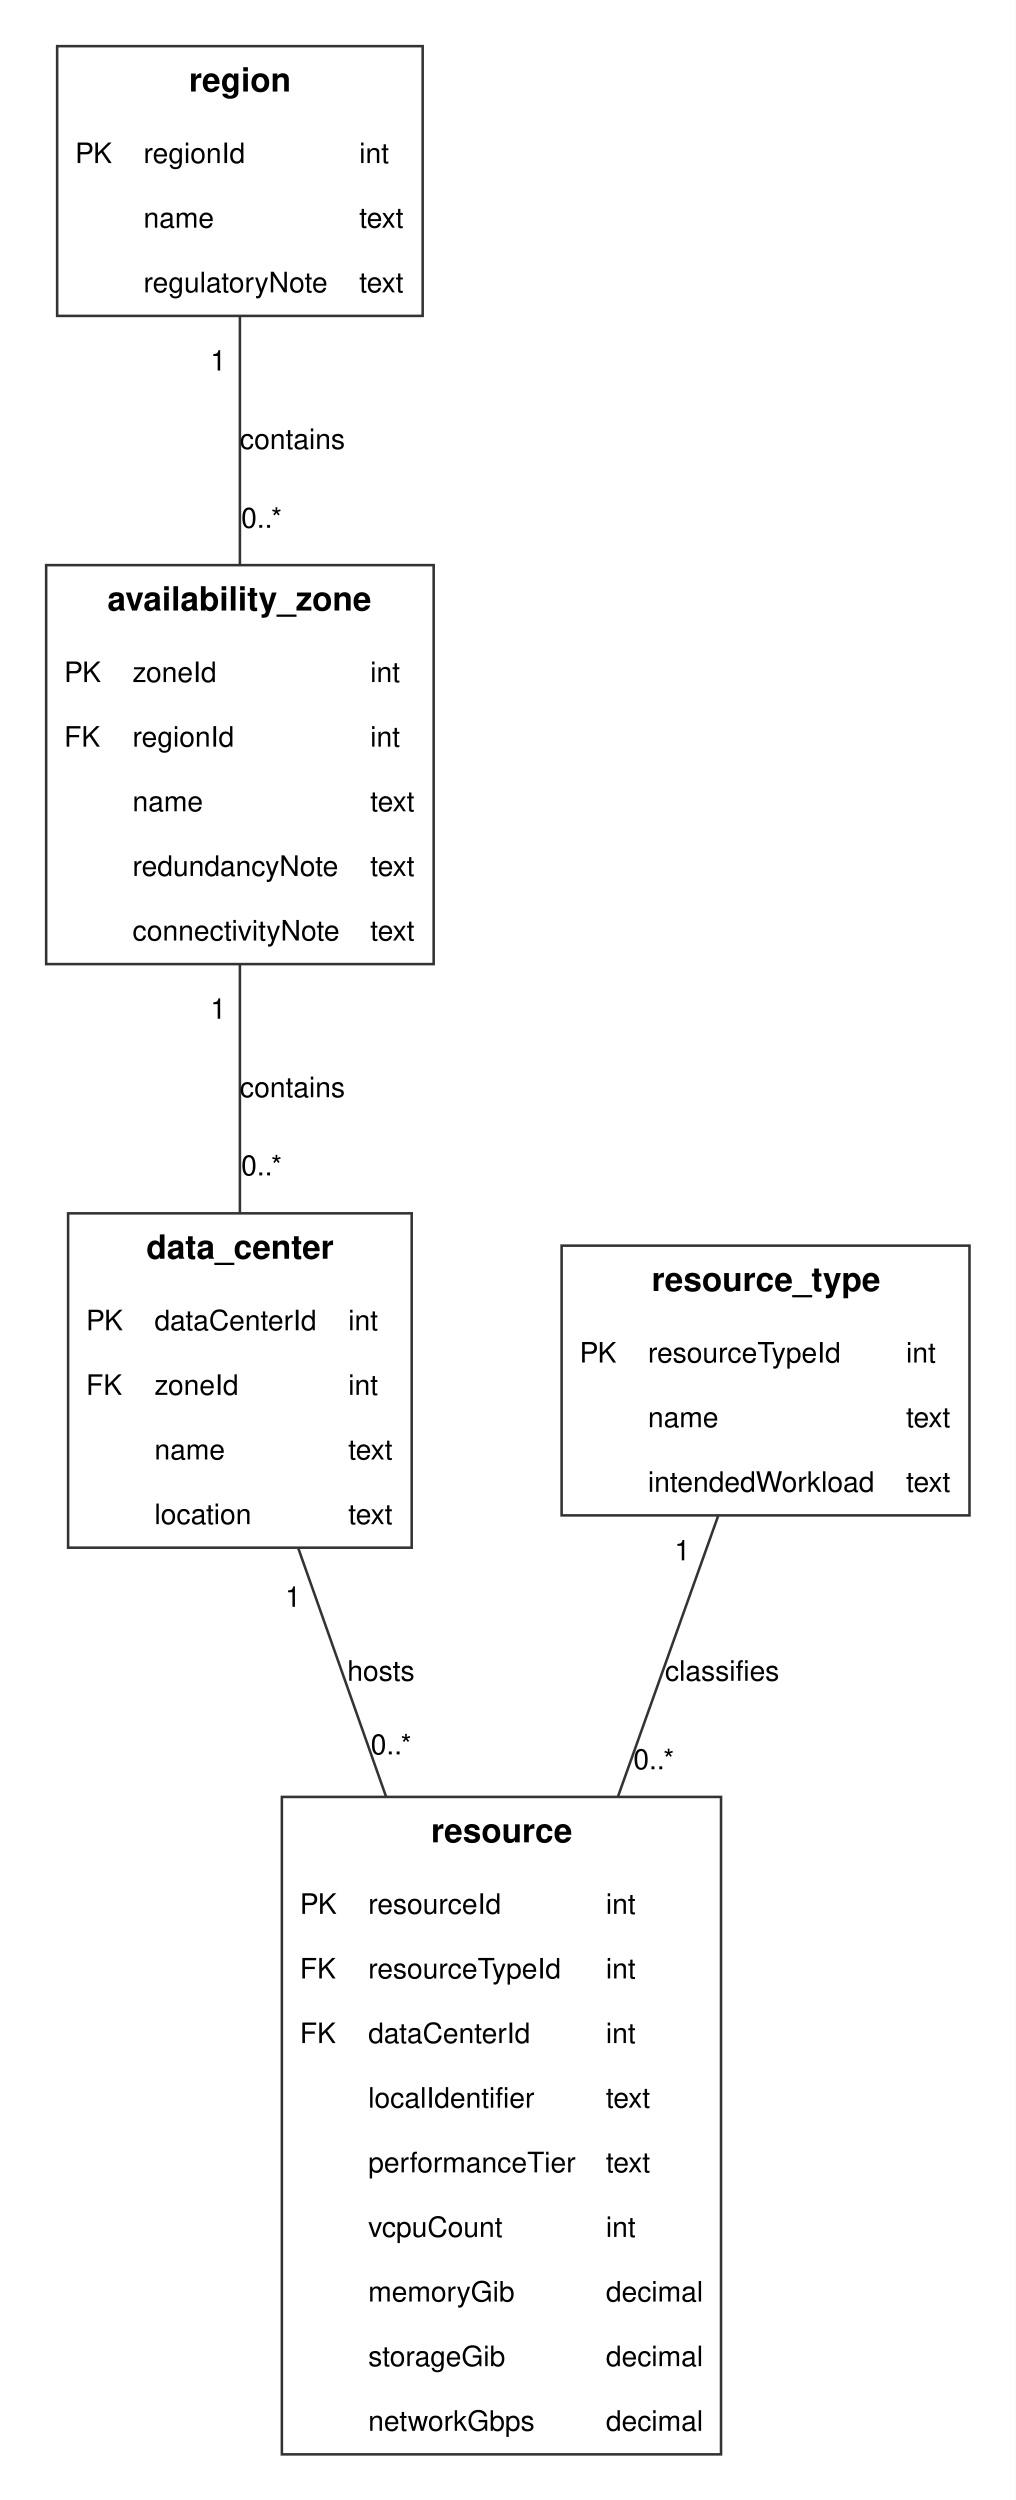
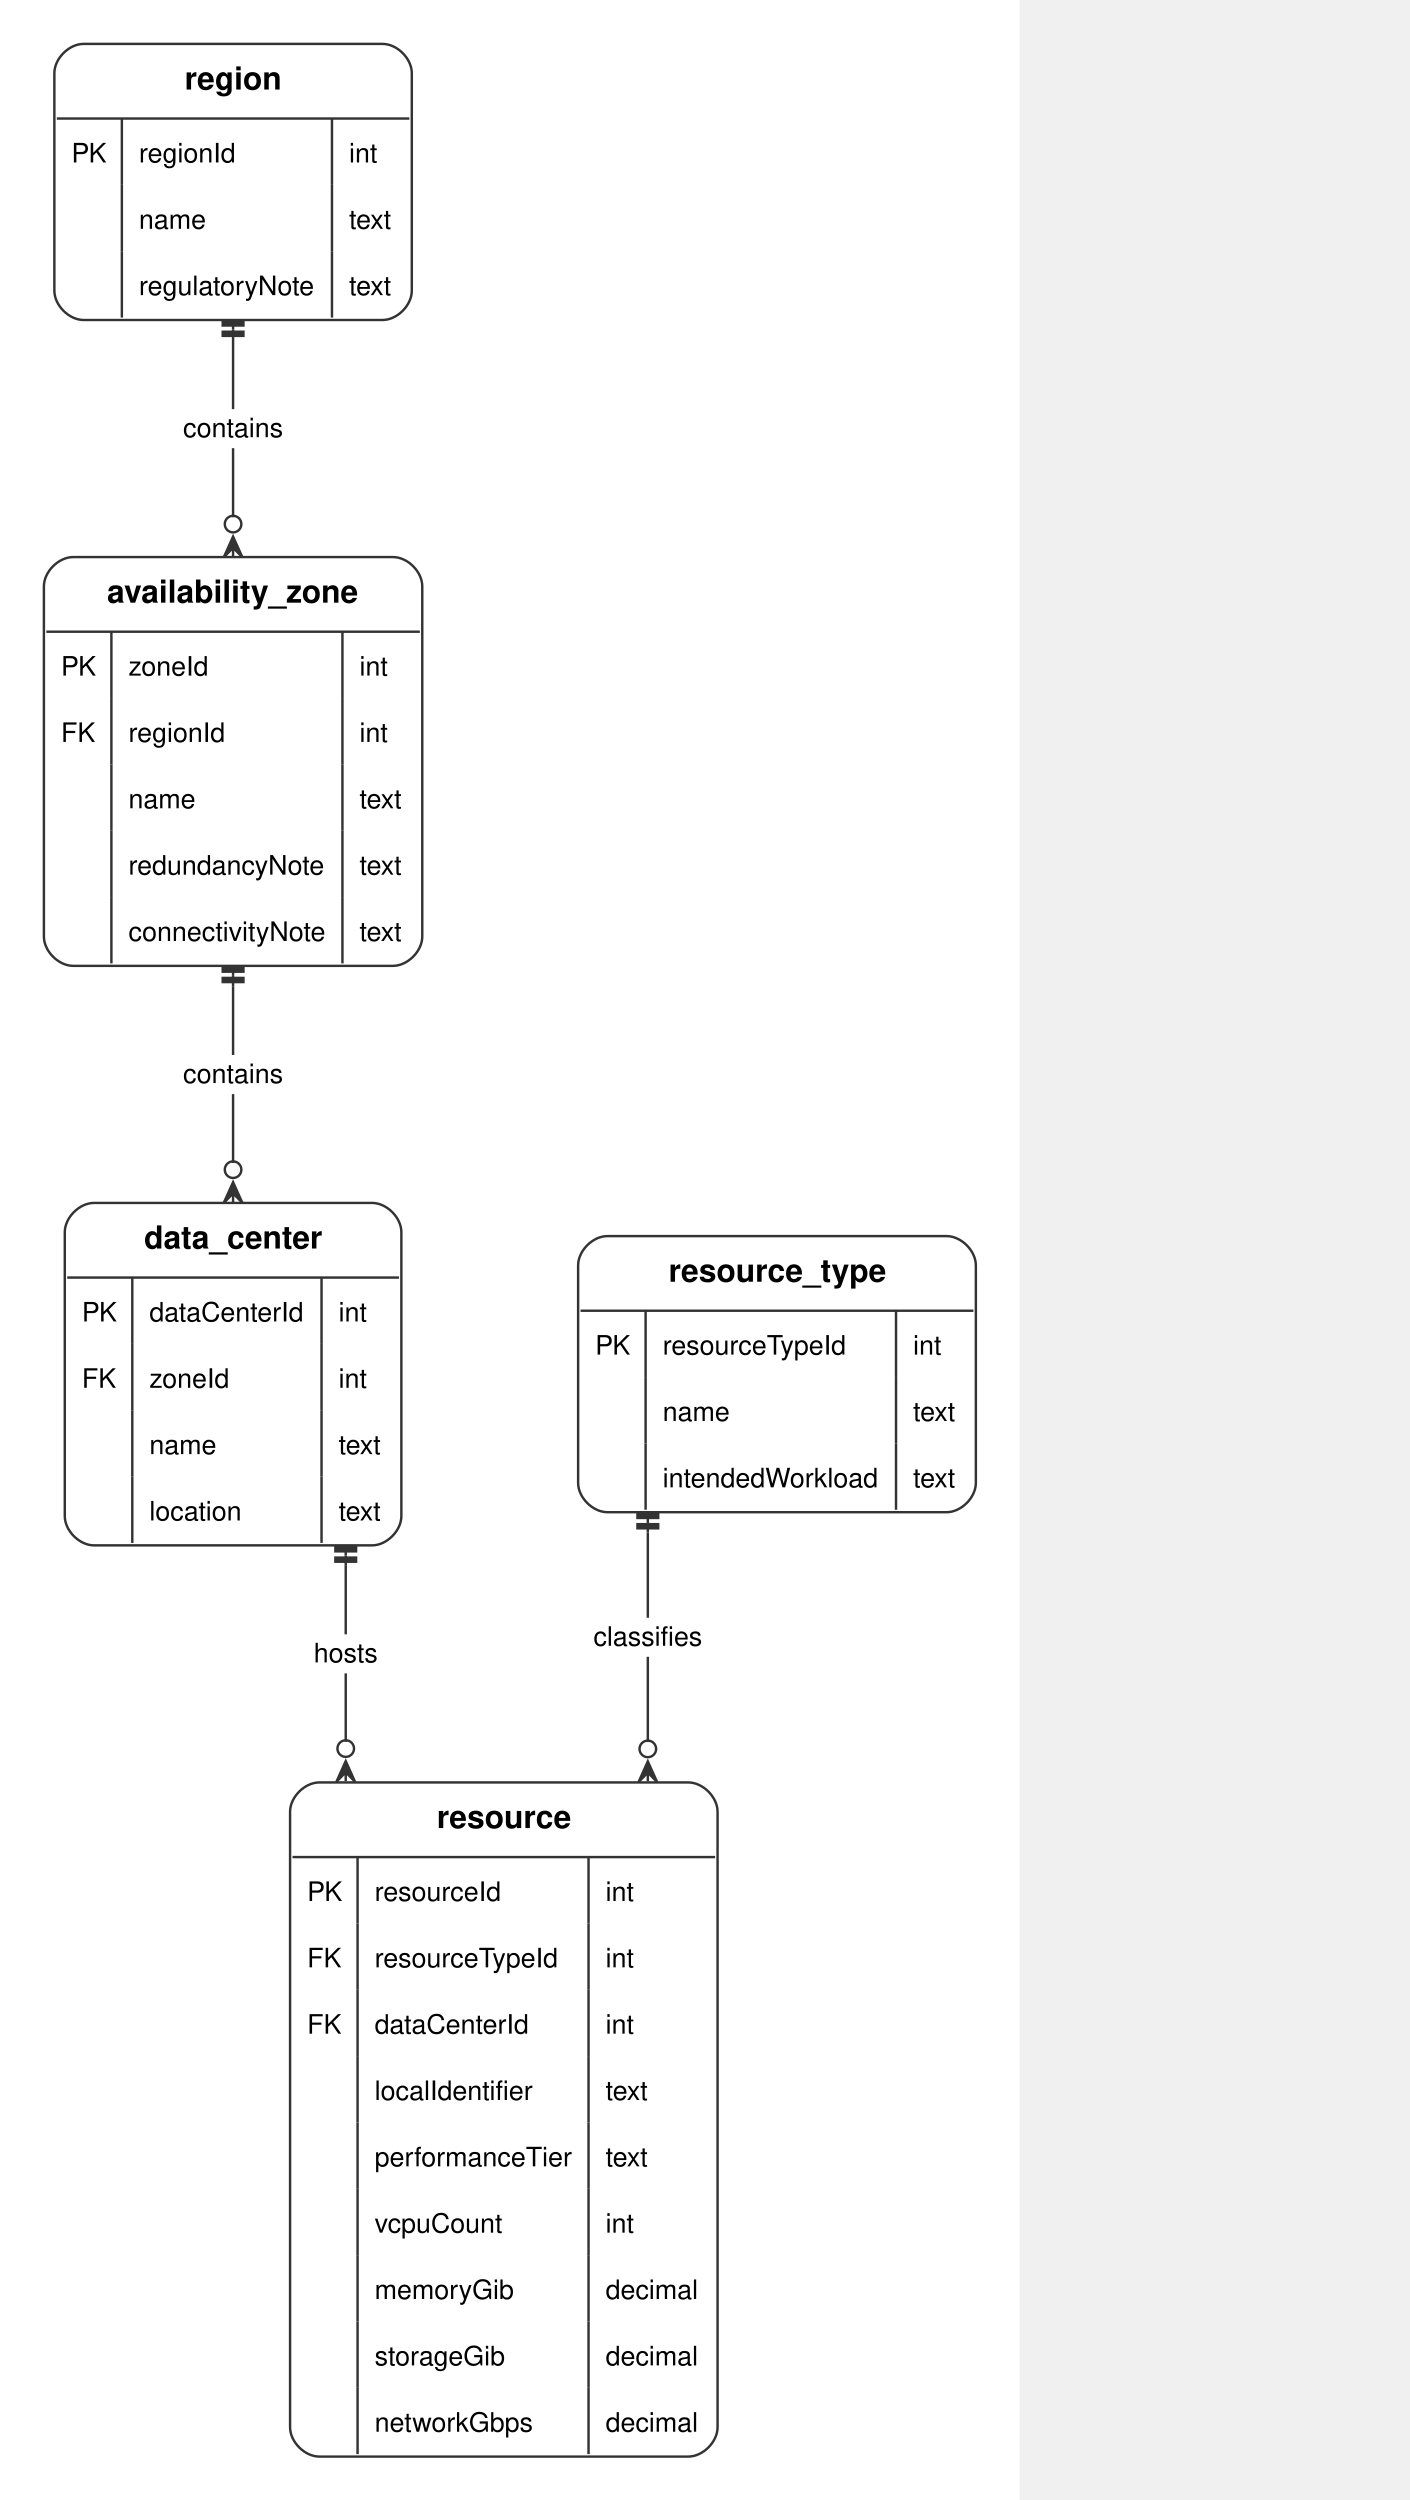
- <svg xmlns="http://www.w3.org/2000/svg" width="396pt" height="975pt" viewBox="0.00 0.00 396.00 975.00">
-   <g id="graph0" class="graph" transform="scale(1 1) rotate(0) translate(18 957.2)">
-     <polygon fill="white" stroke="none" points="-18,18 -18,-957.2 378.1,-957.2 378.1,18 -18,18" />
+ <svg xmlns="http://www.w3.org/2000/svg" width="578.0pt" height="1025pt" viewBox="0.0 0.0 578.0 1025.0">
+   <g id="graph0" class="graph" transform="scale(1 1) rotate(0) translate(18 1007.2)">
+     <polygon fill="white" stroke="none" points="-18,18 -18,-1007.2 400.1,-1007.2 400.1,18 -18,18" />
    <g id="edge1" class="edge">
-       <path fill="none" stroke="#333333" d="M75.56,-834.13C75.56,-805.26 75.56,-768.68 75.56,-736.52" />
-       <text xml:space="preserve" text-anchor="middle" x="96.05" y="-782.1" font-family="Helvetica,sans-Serif" font-size="11.00">contains</text>
-       <text xml:space="preserve" text-anchor="middle" x="84.02" y="-751.35" font-family="Helvetica,sans-Serif" font-size="11.00">0..*</text>
-       <text xml:space="preserve" text-anchor="middle" x="67.11" y="-812.7" font-family="Helvetica,sans-Serif" font-size="11.00">1</text>
+       <path fill="none" stroke="#333333" d="M77.56,-867.79C77.56,-867.79 77.56,-795.11 77.56,-795.11" />
+       <polygon fill="#333333" stroke="#333333" points="81.81,-875.44 73.31,-875.44 73.31,-873.74 81.81,-873.74 81.81,-875.44" />
+       <polyline fill="none" stroke="#333333" points="77.56,-876.29 77.56,-872.04" />
+       <polygon fill="#333333" stroke="#333333" points="81.81,-871.19 73.31,-871.19 73.31,-869.49 81.81,-869.49 81.81,-871.19" />
+       <polyline fill="none" stroke="#333333" points="77.56,-872.04 77.56,-867.79" />
+       <polygon fill="#333333" stroke="#333333" points="77.56,-787.2 81.39,-778.7 77.56,-782.61 77.56,-779.03 77.56,-779.03 77.56,-779.03 77.56,-782.61 73.74,-778.7 77.56,-787.2" />
+       <ellipse fill="none" stroke="#333333" cx="77.56" cy="-792.32" rx="3.4" ry="3.4" />
    </g>
    <g id="edge2" class="edge">
-       <path fill="none" stroke="#333333" d="M75.56,-581.32C75.56,-549.9 75.56,-513.96 75.56,-483.96" />
-       <text xml:space="preserve" text-anchor="middle" x="96.05" y="-529.3" font-family="Helvetica,sans-Serif" font-size="11.00">contains</text>
-       <text xml:space="preserve" text-anchor="middle" x="84.02" y="-498.79" font-family="Helvetica,sans-Serif" font-size="11.00">0..*</text>
-       <text xml:space="preserve" text-anchor="middle" x="67.11" y="-559.89" font-family="Helvetica,sans-Serif" font-size="11.00">1</text>
+       <path fill="none" stroke="#333333" d="M77.56,-602.85C77.56,-602.85 77.56,-530.42 77.56,-530.42" />
+       <polygon fill="#333333" stroke="#333333" points="81.81,-610.5 73.31,-610.5 73.31,-608.8 81.81,-608.8 81.81,-610.5" />
+       <polyline fill="none" stroke="#333333" points="77.56,-611.35 77.56,-607.1" />
+       <polygon fill="#333333" stroke="#333333" points="81.81,-606.25 73.31,-606.25 73.31,-604.55 81.81,-604.55 81.81,-606.25" />
+       <polyline fill="none" stroke="#333333" points="77.56,-607.1 77.56,-602.85" />
+       <polygon fill="#333333" stroke="#333333" points="77.56,-522.51 81.39,-514.01 77.56,-517.92 77.56,-514.34 77.56,-514.34 77.56,-514.34 77.56,-517.92 73.74,-514.01 77.56,-522.51" />
+       <ellipse fill="none" stroke="#333333" cx="77.56" cy="-527.63" rx="3.4" ry="3.4" />
    </g>
    <g id="edge4" class="edge">
-       <path fill="none" stroke="#333333" d="M98.2,-353.75C108.35,-325.02 120.71,-290.07 132.61,-256.38" />
-       <text xml:space="preserve" text-anchor="middle" x="130.57" y="-301.7" font-family="Helvetica,sans-Serif" font-size="11.00">hosts</text>
-       <text xml:space="preserve" text-anchor="middle" x="134.54" y="-272.99" font-family="Helvetica,sans-Serif" font-size="11.00">0..*</text>
-       <text xml:space="preserve" text-anchor="middle" x="96.27" y="-330.54" font-family="Helvetica,sans-Serif" font-size="11.00">1</text>
+       <path fill="none" stroke="#333333" d="M123.75,-365.19C123.75,-365.19 123.75,-293.07 123.75,-293.07" />
+       <polygon fill="#333333" stroke="#333333" points="128,-372.84 119.5,-372.84 119.5,-371.14 128,-371.14 128,-372.84" />
+       <polyline fill="none" stroke="#333333" points="123.75,-373.69 123.75,-369.44" />
+       <polygon fill="#333333" stroke="#333333" points="128,-368.59 119.5,-368.59 119.5,-366.89 128,-366.89 128,-368.59" />
+       <polyline fill="none" stroke="#333333" points="123.75,-369.44 123.75,-365.19" />
+       <polygon fill="#333333" stroke="#333333" points="123.75,-285.16 127.57,-276.66 123.75,-280.57 123.75,-276.99 123.75,-276.99 123.75,-276.99 123.75,-280.57 119.92,-276.66 123.75,-285.16" />
+       <ellipse fill="none" stroke="#333333" cx="123.75" cy="-290.28" rx="3.4" ry="3.4" />
    </g>
    <g id="edge3" class="edge">
-       <path fill="none" stroke="#333333" d="M262.15,-366.2C251.18,-335.48 236.75,-295.03 222.91,-256.27" />
-       <text xml:space="preserve" text-anchor="middle" x="263.63" y="-301.7" font-family="Helvetica,sans-Serif" font-size="11.00">classifies</text>
-       <text xml:space="preserve" text-anchor="middle" x="236.97" y="-267.2" font-family="Helvetica,sans-Serif" font-size="11.00">0..*</text>
-       <text xml:space="preserve" text-anchor="middle" x="248.1" y="-348.67" font-family="Helvetica,sans-Serif" font-size="11.00">1</text>
+       <path fill="none" stroke="#333333" d="M247.61,-378.89C247.61,-378.89 247.61,-292.94 247.61,-292.94" />
+       <polygon fill="#333333" stroke="#333333" points="251.86,-386.54 243.36,-386.54 243.36,-384.84 251.86,-384.84 251.86,-386.54" />
+       <polyline fill="none" stroke="#333333" points="247.61,-387.39 247.61,-383.14" />
+       <polygon fill="#333333" stroke="#333333" points="251.86,-382.29 243.36,-382.29 243.36,-380.59 251.86,-380.59 251.86,-382.29" />
+       <polyline fill="none" stroke="#333333" points="247.61,-383.14 247.61,-378.89" />
+       <polygon fill="#333333" stroke="#333333" points="247.61,-285.03 251.44,-276.53 247.61,-280.45 247.61,-276.87 247.61,-276.87 247.61,-276.87 247.61,-280.45 243.79,-276.53 247.61,-285.03" />
+       <ellipse fill="none" stroke="#333333" cx="247.61" cy="-290.15" rx="3.4" ry="3.4" />
    </g>
    <g id="node1" class="node">
-       <polygon fill="#ffffff" stroke="none" points="5.29,-910.6 5.29,-938.2 145.84,-938.2 145.84,-910.6 5.29,-910.6" />
-       <text xml:space="preserve" text-anchor="start" x="55.7" y="-921.5" font-family="Helvetica,sans-Serif" font-weight="bold" font-size="13.00">region</text>
-       <text xml:space="preserve" text-anchor="start" x="11.29" y="-893.6" font-family="Helvetica,sans-Serif" font-size="11.00">PK</text>
-       <text xml:space="preserve" text-anchor="start" x="37.96" y="-893.6" font-family="Helvetica,sans-Serif" font-size="11.00">regionId</text>
-       <text xml:space="preserve" text-anchor="start" x="122.11" y="-893.6" font-family="Helvetica,sans-Serif" font-size="11.00">int</text>
-       <text xml:space="preserve" text-anchor="start" x="11.29" y="-868.4" font-family="Helvetica,sans-Serif" font-size="11.00"> </text>
-       <text xml:space="preserve" text-anchor="start" x="37.96" y="-868.4" font-family="Helvetica,sans-Serif" font-size="11.00">name</text>
-       <text xml:space="preserve" text-anchor="start" x="122.11" y="-868.4" font-family="Helvetica,sans-Serif" font-size="11.00">text</text>
-       <text xml:space="preserve" text-anchor="start" x="11.29" y="-843.2" font-family="Helvetica,sans-Serif" font-size="11.00"> </text>
-       <text xml:space="preserve" text-anchor="start" x="37.96" y="-843.2" font-family="Helvetica,sans-Serif" font-size="11.00">regulatoryNote</text>
-       <text xml:space="preserve" text-anchor="start" x="122.11" y="-843.2" font-family="Helvetica,sans-Serif" font-size="11.00">text</text>
-       <polygon fill="none" stroke="#333333" points="4.29,-834 4.29,-939.2 146.84,-939.2 146.84,-834 4.29,-834" />
+       <polygon fill="#ffffff" stroke="none" points="5.29,-958.6 5.29,-988.2 149.84,-988.2 149.84,-958.6 5.29,-958.6" />
+       <polyline fill="none" stroke="#333333" points="5.29,-958.6 149.84,-958.6" />
+       <text xml:space="preserve" text-anchor="start" x="57.7" y="-970.5" font-family="Helvetica,sans-Serif" font-weight="bold" font-size="13.00">region</text>
+       <text xml:space="preserve" text-anchor="start" x="11.29" y="-940.6" font-family="Helvetica,sans-Serif" font-size="11.00">PK</text>
+       <polyline fill="none" stroke="#333333" points="31.96,-958.6 31.96,-931.4" />
+       <text xml:space="preserve" text-anchor="start" x="38.96" y="-940.6" font-family="Helvetica,sans-Serif" font-size="11.00">regionId</text>
+       <polyline fill="none" stroke="#333333" points="118.11,-958.6 118.11,-931.4" />
+       <text xml:space="preserve" text-anchor="start" x="125.11" y="-940.6" font-family="Helvetica,sans-Serif" font-size="11.00">int</text>
+       <text xml:space="preserve" text-anchor="start" x="11.29" y="-913.4" font-family="Helvetica,sans-Serif" font-size="11.00"> </text>
+       <polyline fill="none" stroke="#333333" points="31.96,-931.4 31.96,-904.2" />
+       <text xml:space="preserve" text-anchor="start" x="38.96" y="-913.4" font-family="Helvetica,sans-Serif" font-size="11.00">name</text>
+       <polyline fill="none" stroke="#333333" points="118.11,-931.4 118.11,-904.2" />
+       <text xml:space="preserve" text-anchor="start" x="125.11" y="-913.4" font-family="Helvetica,sans-Serif" font-size="11.00">text</text>
+       <text xml:space="preserve" text-anchor="start" x="11.29" y="-886.2" font-family="Helvetica,sans-Serif" font-size="11.00"> </text>
+       <polyline fill="none" stroke="#333333" points="31.96,-904.2 31.96,-877" />
+       <text xml:space="preserve" text-anchor="start" x="38.96" y="-886.2" font-family="Helvetica,sans-Serif" font-size="11.00">regulatoryNote</text>
+       <polyline fill="none" stroke="#333333" points="118.11,-904.2 118.11,-877" />
+       <text xml:space="preserve" text-anchor="start" x="125.11" y="-886.2" font-family="Helvetica,sans-Serif" font-size="11.00">text</text>
+       <path fill="none" stroke="#333333" d="M16.29,-876C16.29,-876 138.84,-876 138.84,-876 144.84,-876 150.84,-882 150.84,-888 150.84,-888 150.84,-977.2 150.84,-977.2 150.84,-983.2 144.84,-989.2 138.84,-989.2 138.84,-989.2 16.29,-989.2 16.29,-989.2 10.29,-989.2 4.29,-983.2 4.29,-977.2 4.29,-977.2 4.29,-888 4.29,-888 4.29,-882 10.29,-876 16.29,-876" />
    </g>
    <g id="node2" class="node">
-       <polygon fill="#ffffff" stroke="none" points="1,-708.2 1,-735.8 150.13,-735.8 150.13,-708.2 1,-708.2" />
-       <text xml:space="preserve" text-anchor="start" x="23.9" y="-719.1" font-family="Helvetica,sans-Serif" font-weight="bold" font-size="13.00">availability_zone</text>
-       <text xml:space="preserve" text-anchor="start" x="7" y="-691.2" font-family="Helvetica,sans-Serif" font-size="11.00">PK</text>
-       <text xml:space="preserve" text-anchor="start" x="33.67" y="-691.2" font-family="Helvetica,sans-Serif" font-size="11.00">zoneId</text>
-       <text xml:space="preserve" text-anchor="start" x="126.4" y="-691.2" font-family="Helvetica,sans-Serif" font-size="11.00">int</text>
-       <text xml:space="preserve" text-anchor="start" x="7" y="-666" font-family="Helvetica,sans-Serif" font-size="11.00">FK</text>
-       <text xml:space="preserve" text-anchor="start" x="33.67" y="-666" font-family="Helvetica,sans-Serif" font-size="11.00">regionId</text>
-       <text xml:space="preserve" text-anchor="start" x="126.4" y="-666" font-family="Helvetica,sans-Serif" font-size="11.00">int</text>
-       <text xml:space="preserve" text-anchor="start" x="7" y="-640.8" font-family="Helvetica,sans-Serif" font-size="11.00"> </text>
-       <text xml:space="preserve" text-anchor="start" x="33.67" y="-640.8" font-family="Helvetica,sans-Serif" font-size="11.00">name</text>
-       <text xml:space="preserve" text-anchor="start" x="126.4" y="-640.8" font-family="Helvetica,sans-Serif" font-size="11.00">text</text>
-       <text xml:space="preserve" text-anchor="start" x="7" y="-615.6" font-family="Helvetica,sans-Serif" font-size="11.00"> </text>
-       <text xml:space="preserve" text-anchor="start" x="33.67" y="-615.6" font-family="Helvetica,sans-Serif" font-size="11.00">redundancyNote</text>
-       <text xml:space="preserve" text-anchor="start" x="126.4" y="-615.6" font-family="Helvetica,sans-Serif" font-size="11.00">text</text>
-       <text xml:space="preserve" text-anchor="start" x="7" y="-590.4" font-family="Helvetica,sans-Serif" font-size="11.00"> </text>
-       <text xml:space="preserve" text-anchor="start" x="33.67" y="-590.4" font-family="Helvetica,sans-Serif" font-size="11.00">connectivityNote</text>
-       <text xml:space="preserve" text-anchor="start" x="126.4" y="-590.4" font-family="Helvetica,sans-Serif" font-size="11.00">text</text>
-       <polygon fill="none" stroke="#333333" points="0,-581.2 0,-736.8 151.13,-736.8 151.13,-581.2 0,-581.2" />
+       <polygon fill="#ffffff" stroke="none" points="1,-748.2 1,-777.8 154.13,-777.8 154.13,-748.2 1,-748.2" />
+       <polyline fill="none" stroke="#333333" points="1,-748.2 154.13,-748.2" />
+       <text xml:space="preserve" text-anchor="start" x="25.9" y="-760.1" font-family="Helvetica,sans-Serif" font-weight="bold" font-size="13.00">availability_zone</text>
+       <text xml:space="preserve" text-anchor="start" x="7" y="-730.2" font-family="Helvetica,sans-Serif" font-size="11.00">PK</text>
+       <polyline fill="none" stroke="#333333" points="27.67,-748.2 27.67,-721" />
+       <text xml:space="preserve" text-anchor="start" x="34.67" y="-730.2" font-family="Helvetica,sans-Serif" font-size="11.00">zoneId</text>
+       <polyline fill="none" stroke="#333333" points="122.4,-748.2 122.4,-721" />
+       <text xml:space="preserve" text-anchor="start" x="129.4" y="-730.2" font-family="Helvetica,sans-Serif" font-size="11.00">int</text>
+       <text xml:space="preserve" text-anchor="start" x="7" y="-703" font-family="Helvetica,sans-Serif" font-size="11.00">FK</text>
+       <polyline fill="none" stroke="#333333" points="27.67,-721 27.67,-693.8" />
+       <text xml:space="preserve" text-anchor="start" x="34.67" y="-703" font-family="Helvetica,sans-Serif" font-size="11.00">regionId</text>
+       <polyline fill="none" stroke="#333333" points="122.4,-721 122.4,-693.8" />
+       <text xml:space="preserve" text-anchor="start" x="129.4" y="-703" font-family="Helvetica,sans-Serif" font-size="11.00">int</text>
+       <text xml:space="preserve" text-anchor="start" x="7" y="-675.8" font-family="Helvetica,sans-Serif" font-size="11.00"> </text>
+       <polyline fill="none" stroke="#333333" points="27.67,-693.8 27.67,-666.6" />
+       <text xml:space="preserve" text-anchor="start" x="34.67" y="-675.8" font-family="Helvetica,sans-Serif" font-size="11.00">name</text>
+       <polyline fill="none" stroke="#333333" points="122.4,-693.8 122.4,-666.6" />
+       <text xml:space="preserve" text-anchor="start" x="129.4" y="-675.8" font-family="Helvetica,sans-Serif" font-size="11.00">text</text>
+       <text xml:space="preserve" text-anchor="start" x="7" y="-648.6" font-family="Helvetica,sans-Serif" font-size="11.00"> </text>
+       <polyline fill="none" stroke="#333333" points="27.67,-666.6 27.67,-639.4" />
+       <text xml:space="preserve" text-anchor="start" x="34.67" y="-648.6" font-family="Helvetica,sans-Serif" font-size="11.00">redundancyNote</text>
+       <polyline fill="none" stroke="#333333" points="122.4,-666.6 122.4,-639.4" />
+       <text xml:space="preserve" text-anchor="start" x="129.4" y="-648.6" font-family="Helvetica,sans-Serif" font-size="11.00">text</text>
+       <text xml:space="preserve" text-anchor="start" x="7" y="-621.4" font-family="Helvetica,sans-Serif" font-size="11.00"> </text>
+       <polyline fill="none" stroke="#333333" points="27.67,-639.4 27.67,-612.2" />
+       <text xml:space="preserve" text-anchor="start" x="34.67" y="-621.4" font-family="Helvetica,sans-Serif" font-size="11.00">connectivityNote</text>
+       <polyline fill="none" stroke="#333333" points="122.4,-639.4 122.4,-612.2" />
+       <text xml:space="preserve" text-anchor="start" x="129.4" y="-621.4" font-family="Helvetica,sans-Serif" font-size="11.00">text</text>
+       <path fill="none" stroke="#333333" d="M12,-611.2C12,-611.2 143.13,-611.2 143.13,-611.2 149.13,-611.2 155.13,-617.2 155.13,-623.2 155.13,-623.2 155.13,-766.8 155.13,-766.8 155.13,-772.8 149.13,-778.8 143.13,-778.8 143.13,-778.8 12,-778.8 12,-778.8 6,-778.8 0,-772.8 0,-766.8 0,-766.8 0,-623.2 0,-623.2 0,-617.2 6,-611.2 12,-611.2" />
    </g>
    <g id="node3" class="node">
-       <polygon fill="#ffffff" stroke="none" points="9.56,-455.4 9.56,-483 141.56,-483 141.56,-455.4 9.56,-455.4" />
-       <text xml:space="preserve" text-anchor="start" x="39.07" y="-466.3" font-family="Helvetica,sans-Serif" font-weight="bold" font-size="13.00">data_center</text>
-       <text xml:space="preserve" text-anchor="start" x="15.56" y="-438.4" font-family="Helvetica,sans-Serif" font-size="11.00">PK</text>
-       <text xml:space="preserve" text-anchor="start" x="42.24" y="-438.4" font-family="Helvetica,sans-Serif" font-size="11.00">dataCenterId</text>
-       <text xml:space="preserve" text-anchor="start" x="117.83" y="-438.4" font-family="Helvetica,sans-Serif" font-size="11.00">int</text>
-       <text xml:space="preserve" text-anchor="start" x="15.56" y="-413.2" font-family="Helvetica,sans-Serif" font-size="11.00">FK</text>
-       <text xml:space="preserve" text-anchor="start" x="42.24" y="-413.2" font-family="Helvetica,sans-Serif" font-size="11.00">zoneId</text>
-       <text xml:space="preserve" text-anchor="start" x="117.83" y="-413.2" font-family="Helvetica,sans-Serif" font-size="11.00">int</text>
-       <text xml:space="preserve" text-anchor="start" x="15.56" y="-388" font-family="Helvetica,sans-Serif" font-size="11.00"> </text>
-       <text xml:space="preserve" text-anchor="start" x="42.24" y="-388" font-family="Helvetica,sans-Serif" font-size="11.00">name</text>
-       <text xml:space="preserve" text-anchor="start" x="117.83" y="-388" font-family="Helvetica,sans-Serif" font-size="11.00">text</text>
-       <text xml:space="preserve" text-anchor="start" x="15.56" y="-362.8" font-family="Helvetica,sans-Serif" font-size="11.00"> </text>
-       <text xml:space="preserve" text-anchor="start" x="42.24" y="-362.8" font-family="Helvetica,sans-Serif" font-size="11.00">location</text>
-       <text xml:space="preserve" text-anchor="start" x="117.83" y="-362.8" font-family="Helvetica,sans-Serif" font-size="11.00">text</text>
-       <polygon fill="none" stroke="#333333" points="8.56,-353.6 8.56,-484 142.56,-484 142.56,-353.6 8.56,-353.6" />
+       <polygon fill="#ffffff" stroke="none" points="9.56,-483.4 9.56,-513 145.56,-513 145.56,-483.4 9.56,-483.4" />
+       <polyline fill="none" stroke="#333333" points="9.56,-483.4 145.56,-483.4" />
+       <text xml:space="preserve" text-anchor="start" x="41.07" y="-495.3" font-family="Helvetica,sans-Serif" font-weight="bold" font-size="13.00">data_center</text>
+       <text xml:space="preserve" text-anchor="start" x="15.56" y="-465.4" font-family="Helvetica,sans-Serif" font-size="11.00">PK</text>
+       <polyline fill="none" stroke="#333333" points="36.24,-483.4 36.24,-456.2" />
+       <text xml:space="preserve" text-anchor="start" x="43.24" y="-465.4" font-family="Helvetica,sans-Serif" font-size="11.00">dataCenterId</text>
+       <polyline fill="none" stroke="#333333" points="113.83,-483.4 113.83,-456.2" />
+       <text xml:space="preserve" text-anchor="start" x="120.83" y="-465.4" font-family="Helvetica,sans-Serif" font-size="11.00">int</text>
+       <text xml:space="preserve" text-anchor="start" x="15.56" y="-438.2" font-family="Helvetica,sans-Serif" font-size="11.00">FK</text>
+       <polyline fill="none" stroke="#333333" points="36.24,-456.2 36.24,-429" />
+       <text xml:space="preserve" text-anchor="start" x="43.24" y="-438.2" font-family="Helvetica,sans-Serif" font-size="11.00">zoneId</text>
+       <polyline fill="none" stroke="#333333" points="113.83,-456.2 113.83,-429" />
+       <text xml:space="preserve" text-anchor="start" x="120.83" y="-438.2" font-family="Helvetica,sans-Serif" font-size="11.00">int</text>
+       <text xml:space="preserve" text-anchor="start" x="15.56" y="-411" font-family="Helvetica,sans-Serif" font-size="11.00"> </text>
+       <polyline fill="none" stroke="#333333" points="36.24,-429 36.24,-401.8" />
+       <text xml:space="preserve" text-anchor="start" x="43.24" y="-411" font-family="Helvetica,sans-Serif" font-size="11.00">name</text>
+       <polyline fill="none" stroke="#333333" points="113.83,-429 113.83,-401.8" />
+       <text xml:space="preserve" text-anchor="start" x="120.83" y="-411" font-family="Helvetica,sans-Serif" font-size="11.00">text</text>
+       <text xml:space="preserve" text-anchor="start" x="15.56" y="-383.8" font-family="Helvetica,sans-Serif" font-size="11.00"> </text>
+       <polyline fill="none" stroke="#333333" points="36.24,-401.8 36.24,-374.6" />
+       <text xml:space="preserve" text-anchor="start" x="43.24" y="-383.8" font-family="Helvetica,sans-Serif" font-size="11.00">location</text>
+       <polyline fill="none" stroke="#333333" points="113.83,-401.8 113.83,-374.6" />
+       <text xml:space="preserve" text-anchor="start" x="120.83" y="-383.8" font-family="Helvetica,sans-Serif" font-size="11.00">text</text>
+       <path fill="none" stroke="#333333" d="M20.56,-373.6C20.56,-373.6 134.56,-373.6 134.56,-373.6 140.56,-373.6 146.56,-379.6 146.56,-385.6 146.56,-385.6 146.56,-502 146.56,-502 146.56,-508 140.56,-514 134.56,-514 134.56,-514 20.56,-514 20.56,-514 14.56,-514 8.56,-508 8.56,-502 8.56,-502 8.56,-385.6 8.56,-385.6 8.56,-379.6 14.56,-373.6 20.56,-373.6" />
    </g>
    <g id="node4" class="node">
-       <polygon fill="#ffffff" stroke="none" points="202.03,-442.8 202.03,-470.4 359.1,-470.4 359.1,-442.8 202.03,-442.8" />
-       <text xml:space="preserve" text-anchor="start" x="236.12" y="-453.7" font-family="Helvetica,sans-Serif" font-weight="bold" font-size="13.00">resource_type</text>
-       <text xml:space="preserve" text-anchor="start" x="208.03" y="-425.8" font-family="Helvetica,sans-Serif" font-size="11.00">PK</text>
-       <text xml:space="preserve" text-anchor="start" x="234.7" y="-425.8" font-family="Helvetica,sans-Serif" font-size="11.00">resourceTypeId</text>
-       <text xml:space="preserve" text-anchor="start" x="335.37" y="-425.8" font-family="Helvetica,sans-Serif" font-size="11.00">int</text>
-       <text xml:space="preserve" text-anchor="start" x="208.03" y="-400.6" font-family="Helvetica,sans-Serif" font-size="11.00"> </text>
-       <text xml:space="preserve" text-anchor="start" x="234.7" y="-400.6" font-family="Helvetica,sans-Serif" font-size="11.00">name</text>
-       <text xml:space="preserve" text-anchor="start" x="335.37" y="-400.6" font-family="Helvetica,sans-Serif" font-size="11.00">text</text>
-       <text xml:space="preserve" text-anchor="start" x="208.03" y="-375.4" font-family="Helvetica,sans-Serif" font-size="11.00"> </text>
-       <text xml:space="preserve" text-anchor="start" x="234.7" y="-375.4" font-family="Helvetica,sans-Serif" font-size="11.00">intendedWorkload</text>
-       <text xml:space="preserve" text-anchor="start" x="335.37" y="-375.4" font-family="Helvetica,sans-Serif" font-size="11.00">text</text>
-       <polygon fill="none" stroke="#333333" points="201.03,-366.2 201.03,-471.4 360.1,-471.4 360.1,-366.2 201.03,-366.2" />
+       <polygon fill="#ffffff" stroke="none" points="220.03,-469.8 220.03,-499.4 381.1,-499.4 381.1,-469.8 220.03,-469.8" />
+       <polyline fill="none" stroke="#333333" points="220.03,-469.8 381.1,-469.8" />
+       <text xml:space="preserve" text-anchor="start" x="256.12" y="-481.7" font-family="Helvetica,sans-Serif" font-weight="bold" font-size="13.00">resource_type</text>
+       <text xml:space="preserve" text-anchor="start" x="226.03" y="-451.8" font-family="Helvetica,sans-Serif" font-size="11.00">PK</text>
+       <polyline fill="none" stroke="#333333" points="246.7,-469.8 246.7,-442.6" />
+       <text xml:space="preserve" text-anchor="start" x="253.7" y="-451.8" font-family="Helvetica,sans-Serif" font-size="11.00">resourceTypeId</text>
+       <polyline fill="none" stroke="#333333" points="349.37,-469.8 349.37,-442.6" />
+       <text xml:space="preserve" text-anchor="start" x="356.37" y="-451.8" font-family="Helvetica,sans-Serif" font-size="11.00">int</text>
+       <text xml:space="preserve" text-anchor="start" x="226.03" y="-424.6" font-family="Helvetica,sans-Serif" font-size="11.00"> </text>
+       <polyline fill="none" stroke="#333333" points="246.7,-442.6 246.7,-415.4" />
+       <text xml:space="preserve" text-anchor="start" x="253.7" y="-424.6" font-family="Helvetica,sans-Serif" font-size="11.00">name</text>
+       <polyline fill="none" stroke="#333333" points="349.37,-442.6 349.37,-415.4" />
+       <text xml:space="preserve" text-anchor="start" x="356.37" y="-424.6" font-family="Helvetica,sans-Serif" font-size="11.00">text</text>
+       <text xml:space="preserve" text-anchor="start" x="226.03" y="-397.4" font-family="Helvetica,sans-Serif" font-size="11.00"> </text>
+       <polyline fill="none" stroke="#333333" points="246.7,-415.4 246.7,-388.2" />
+       <text xml:space="preserve" text-anchor="start" x="253.7" y="-397.4" font-family="Helvetica,sans-Serif" font-size="11.00">intendedWorkload</text>
+       <polyline fill="none" stroke="#333333" points="349.37,-415.4 349.37,-388.2" />
+       <text xml:space="preserve" text-anchor="start" x="356.37" y="-397.4" font-family="Helvetica,sans-Serif" font-size="11.00">text</text>
+       <path fill="none" stroke="#333333" d="M231.03,-387.2C231.03,-387.2 370.1,-387.2 370.1,-387.2 376.1,-387.2 382.1,-393.2 382.1,-399.2 382.1,-399.2 382.1,-488.4 382.1,-488.4 382.1,-494.4 376.1,-500.4 370.1,-500.4 370.1,-500.4 231.03,-500.4 231.03,-500.4 225.03,-500.4 219.03,-494.4 219.03,-488.4 219.03,-488.4 219.03,-399.2 219.03,-399.2 219.03,-393.2 225.03,-387.2 231.03,-387.2" />
    </g>
    <g id="node5" class="node">
-       <polygon fill="#ffffff" stroke="none" points="92.93,-227.8 92.93,-255.4 262.2,-255.4 262.2,-227.8 92.93,-227.8" />
-       <text xml:space="preserve" text-anchor="start" x="150.1" y="-238.7" font-family="Helvetica,sans-Serif" font-weight="bold" font-size="13.00">resource</text>
-       <text xml:space="preserve" text-anchor="start" x="98.93" y="-210.8" font-family="Helvetica,sans-Serif" font-size="11.00">PK</text>
-       <text xml:space="preserve" text-anchor="start" x="125.6" y="-210.8" font-family="Helvetica,sans-Serif" font-size="11.00">resourceId</text>
-       <text xml:space="preserve" text-anchor="start" x="218.3" y="-210.8" font-family="Helvetica,sans-Serif" font-size="11.00">int</text>
-       <text xml:space="preserve" text-anchor="start" x="98.93" y="-185.6" font-family="Helvetica,sans-Serif" font-size="11.00">FK</text>
-       <text xml:space="preserve" text-anchor="start" x="125.6" y="-185.6" font-family="Helvetica,sans-Serif" font-size="11.00">resourceTypeId</text>
-       <text xml:space="preserve" text-anchor="start" x="218.3" y="-185.6" font-family="Helvetica,sans-Serif" font-size="11.00">int</text>
-       <text xml:space="preserve" text-anchor="start" x="98.93" y="-160.4" font-family="Helvetica,sans-Serif" font-size="11.00">FK</text>
-       <text xml:space="preserve" text-anchor="start" x="125.6" y="-160.4" font-family="Helvetica,sans-Serif" font-size="11.00">dataCenterId</text>
-       <text xml:space="preserve" text-anchor="start" x="218.3" y="-160.4" font-family="Helvetica,sans-Serif" font-size="11.00">int</text>
-       <text xml:space="preserve" text-anchor="start" x="98.93" y="-135.2" font-family="Helvetica,sans-Serif" font-size="11.00"> </text>
-       <text xml:space="preserve" text-anchor="start" x="125.6" y="-135.2" font-family="Helvetica,sans-Serif" font-size="11.00">localIdentifier</text>
-       <text xml:space="preserve" text-anchor="start" x="218.3" y="-135.2" font-family="Helvetica,sans-Serif" font-size="11.00">text</text>
-       <text xml:space="preserve" text-anchor="start" x="98.93" y="-110" font-family="Helvetica,sans-Serif" font-size="11.00"> </text>
-       <text xml:space="preserve" text-anchor="start" x="125.6" y="-110" font-family="Helvetica,sans-Serif" font-size="11.00">performanceTier</text>
-       <text xml:space="preserve" text-anchor="start" x="218.3" y="-110" font-family="Helvetica,sans-Serif" font-size="11.00">text</text>
-       <text xml:space="preserve" text-anchor="start" x="98.93" y="-84.8" font-family="Helvetica,sans-Serif" font-size="11.00"> </text>
-       <text xml:space="preserve" text-anchor="start" x="125.6" y="-84.8" font-family="Helvetica,sans-Serif" font-size="11.00">vcpuCount</text>
-       <text xml:space="preserve" text-anchor="start" x="218.3" y="-84.8" font-family="Helvetica,sans-Serif" font-size="11.00">int</text>
-       <text xml:space="preserve" text-anchor="start" x="98.93" y="-59.6" font-family="Helvetica,sans-Serif" font-size="11.00"> </text>
-       <text xml:space="preserve" text-anchor="start" x="125.6" y="-59.6" font-family="Helvetica,sans-Serif" font-size="11.00">memoryGib</text>
-       <text xml:space="preserve" text-anchor="start" x="218.3" y="-59.6" font-family="Helvetica,sans-Serif" font-size="11.00">decimal</text>
-       <text xml:space="preserve" text-anchor="start" x="98.93" y="-34.4" font-family="Helvetica,sans-Serif" font-size="11.00"> </text>
-       <text xml:space="preserve" text-anchor="start" x="125.6" y="-34.4" font-family="Helvetica,sans-Serif" font-size="11.00">storageGib</text>
-       <text xml:space="preserve" text-anchor="start" x="218.3" y="-34.4" font-family="Helvetica,sans-Serif" font-size="11.00">decimal</text>
-       <text xml:space="preserve" text-anchor="start" x="98.93" y="-9.2" font-family="Helvetica,sans-Serif" font-size="11.00"> </text>
-       <text xml:space="preserve" text-anchor="start" x="125.6" y="-9.2" font-family="Helvetica,sans-Serif" font-size="11.00">networkGbps</text>
-       <text xml:space="preserve" text-anchor="start" x="218.3" y="-9.2" font-family="Helvetica,sans-Serif" font-size="11.00">decimal</text>
-       <polygon fill="none" stroke="#333333" points="91.93,0 91.93,-256.4 263.2,-256.4 263.2,0 91.93,0" />
+       <polygon fill="#ffffff" stroke="none" points="101.93,-245.8 101.93,-275.4 275.2,-275.4 275.2,-245.8 101.93,-245.8" />
+       <polyline fill="none" stroke="#333333" points="101.93,-245.8 275.2,-245.8" />
+       <text xml:space="preserve" text-anchor="start" x="161.1" y="-257.7" font-family="Helvetica,sans-Serif" font-weight="bold" font-size="13.00">resource</text>
+       <text xml:space="preserve" text-anchor="start" x="107.93" y="-227.8" font-family="Helvetica,sans-Serif" font-size="11.00">PK</text>
+       <polyline fill="none" stroke="#333333" points="128.6,-245.8 128.6,-218.6" />
+       <text xml:space="preserve" text-anchor="start" x="135.6" y="-227.8" font-family="Helvetica,sans-Serif" font-size="11.00">resourceId</text>
+       <polyline fill="none" stroke="#333333" points="223.3,-245.8 223.3,-218.6" />
+       <text xml:space="preserve" text-anchor="start" x="230.3" y="-227.8" font-family="Helvetica,sans-Serif" font-size="11.00">int</text>
+       <text xml:space="preserve" text-anchor="start" x="107.93" y="-200.6" font-family="Helvetica,sans-Serif" font-size="11.00">FK</text>
+       <polyline fill="none" stroke="#333333" points="128.6,-218.6 128.6,-191.4" />
+       <text xml:space="preserve" text-anchor="start" x="135.6" y="-200.6" font-family="Helvetica,sans-Serif" font-size="11.00">resourceTypeId</text>
+       <polyline fill="none" stroke="#333333" points="223.3,-218.6 223.3,-191.4" />
+       <text xml:space="preserve" text-anchor="start" x="230.3" y="-200.6" font-family="Helvetica,sans-Serif" font-size="11.00">int</text>
+       <text xml:space="preserve" text-anchor="start" x="107.93" y="-173.4" font-family="Helvetica,sans-Serif" font-size="11.00">FK</text>
+       <polyline fill="none" stroke="#333333" points="128.6,-191.4 128.6,-164.2" />
+       <text xml:space="preserve" text-anchor="start" x="135.6" y="-173.4" font-family="Helvetica,sans-Serif" font-size="11.00">dataCenterId</text>
+       <polyline fill="none" stroke="#333333" points="223.3,-191.4 223.3,-164.2" />
+       <text xml:space="preserve" text-anchor="start" x="230.3" y="-173.4" font-family="Helvetica,sans-Serif" font-size="11.00">int</text>
+       <text xml:space="preserve" text-anchor="start" x="107.93" y="-146.2" font-family="Helvetica,sans-Serif" font-size="11.00"> </text>
+       <polyline fill="none" stroke="#333333" points="128.6,-164.2 128.6,-137" />
+       <text xml:space="preserve" text-anchor="start" x="135.6" y="-146.2" font-family="Helvetica,sans-Serif" font-size="11.00">localIdentifier</text>
+       <polyline fill="none" stroke="#333333" points="223.3,-164.2 223.3,-137" />
+       <text xml:space="preserve" text-anchor="start" x="230.3" y="-146.2" font-family="Helvetica,sans-Serif" font-size="11.00">text</text>
+       <text xml:space="preserve" text-anchor="start" x="107.93" y="-119" font-family="Helvetica,sans-Serif" font-size="11.00"> </text>
+       <polyline fill="none" stroke="#333333" points="128.6,-137 128.6,-109.8" />
+       <text xml:space="preserve" text-anchor="start" x="135.6" y="-119" font-family="Helvetica,sans-Serif" font-size="11.00">performanceTier</text>
+       <polyline fill="none" stroke="#333333" points="223.3,-137 223.3,-109.8" />
+       <text xml:space="preserve" text-anchor="start" x="230.3" y="-119" font-family="Helvetica,sans-Serif" font-size="11.00">text</text>
+       <text xml:space="preserve" text-anchor="start" x="107.93" y="-91.8" font-family="Helvetica,sans-Serif" font-size="11.00"> </text>
+       <polyline fill="none" stroke="#333333" points="128.6,-109.8 128.6,-82.6" />
+       <text xml:space="preserve" text-anchor="start" x="135.6" y="-91.8" font-family="Helvetica,sans-Serif" font-size="11.00">vcpuCount</text>
+       <polyline fill="none" stroke="#333333" points="223.3,-109.8 223.3,-82.6" />
+       <text xml:space="preserve" text-anchor="start" x="230.3" y="-91.8" font-family="Helvetica,sans-Serif" font-size="11.00">int</text>
+       <text xml:space="preserve" text-anchor="start" x="107.93" y="-64.6" font-family="Helvetica,sans-Serif" font-size="11.00"> </text>
+       <polyline fill="none" stroke="#333333" points="128.6,-82.6 128.6,-55.4" />
+       <text xml:space="preserve" text-anchor="start" x="135.6" y="-64.6" font-family="Helvetica,sans-Serif" font-size="11.00">memoryGib</text>
+       <polyline fill="none" stroke="#333333" points="223.3,-82.6 223.3,-55.4" />
+       <text xml:space="preserve" text-anchor="start" x="230.3" y="-64.6" font-family="Helvetica,sans-Serif" font-size="11.00">decimal</text>
+       <text xml:space="preserve" text-anchor="start" x="107.93" y="-37.4" font-family="Helvetica,sans-Serif" font-size="11.00"> </text>
+       <polyline fill="none" stroke="#333333" points="128.6,-55.4 128.6,-28.2" />
+       <text xml:space="preserve" text-anchor="start" x="135.6" y="-37.4" font-family="Helvetica,sans-Serif" font-size="11.00">storageGib</text>
+       <polyline fill="none" stroke="#333333" points="223.3,-55.4 223.3,-28.2" />
+       <text xml:space="preserve" text-anchor="start" x="230.3" y="-37.4" font-family="Helvetica,sans-Serif" font-size="11.00">decimal</text>
+       <text xml:space="preserve" text-anchor="start" x="107.93" y="-10.2" font-family="Helvetica,sans-Serif" font-size="11.00"> </text>
+       <polyline fill="none" stroke="#333333" points="128.6,-28.2 128.6,-1" />
+       <text xml:space="preserve" text-anchor="start" x="135.6" y="-10.2" font-family="Helvetica,sans-Serif" font-size="11.00">networkGbps</text>
+       <polyline fill="none" stroke="#333333" points="223.3,-28.2 223.3,-1" />
+       <text xml:space="preserve" text-anchor="start" x="230.3" y="-10.2" font-family="Helvetica,sans-Serif" font-size="11.00">decimal</text>
+       <path fill="none" stroke="#333333" d="M112.93,0C112.93,0 264.2,0 264.2,0 270.2,0 276.2,-6 276.2,-12 276.2,-12 276.2,-264.4 276.2,-264.4 276.2,-270.4 270.2,-276.4 264.2,-276.4 264.2,-276.4 112.93,-276.4 112.93,-276.4 106.93,-276.4 100.93,-270.4 100.93,-264.4 100.93,-264.4 100.93,-12 100.93,-12 100.93,-6 106.93,0 112.93,0" />
+     </g>
+     <g class="relationship-label" data-edge="edge1">
+       <rect x="52.078" y="-839.45" width="50.964" height="16" fill="white" stroke="none" />
+       <text text-anchor="middle" font-family="Helvetica, Arial, sans-serif" font-size="11" x="77.56" y="-827.95">contains</text>
+     </g>
+     <g class="relationship-label" data-edge="edge2">
+       <rect x="52.078" y="-574.635" width="50.964" height="16" fill="white" stroke="none" />
+       <text text-anchor="middle" font-family="Helvetica, Arial, sans-serif" font-size="11" x="77.56" y="-563.135">contains</text>
+     </g>
+     <g class="relationship-label" data-edge="edge4">
+       <rect x="105.605" y="-337.13" width="36.29" height="16" fill="white" stroke="none" />
+       <text text-anchor="middle" font-family="Helvetica, Arial, sans-serif" font-size="11" x="123.75" y="-325.63">hosts</text>
+     </g>
+     <g class="relationship-label" data-edge="edge3">
+       <rect x="220.302" y="-343.915" width="54.616" height="16" fill="white" stroke="none" />
+       <text text-anchor="middle" font-family="Helvetica, Arial, sans-serif" font-size="11" x="247.61" y="-332.415">classifies</text>
    </g>
  </g>
</svg>
